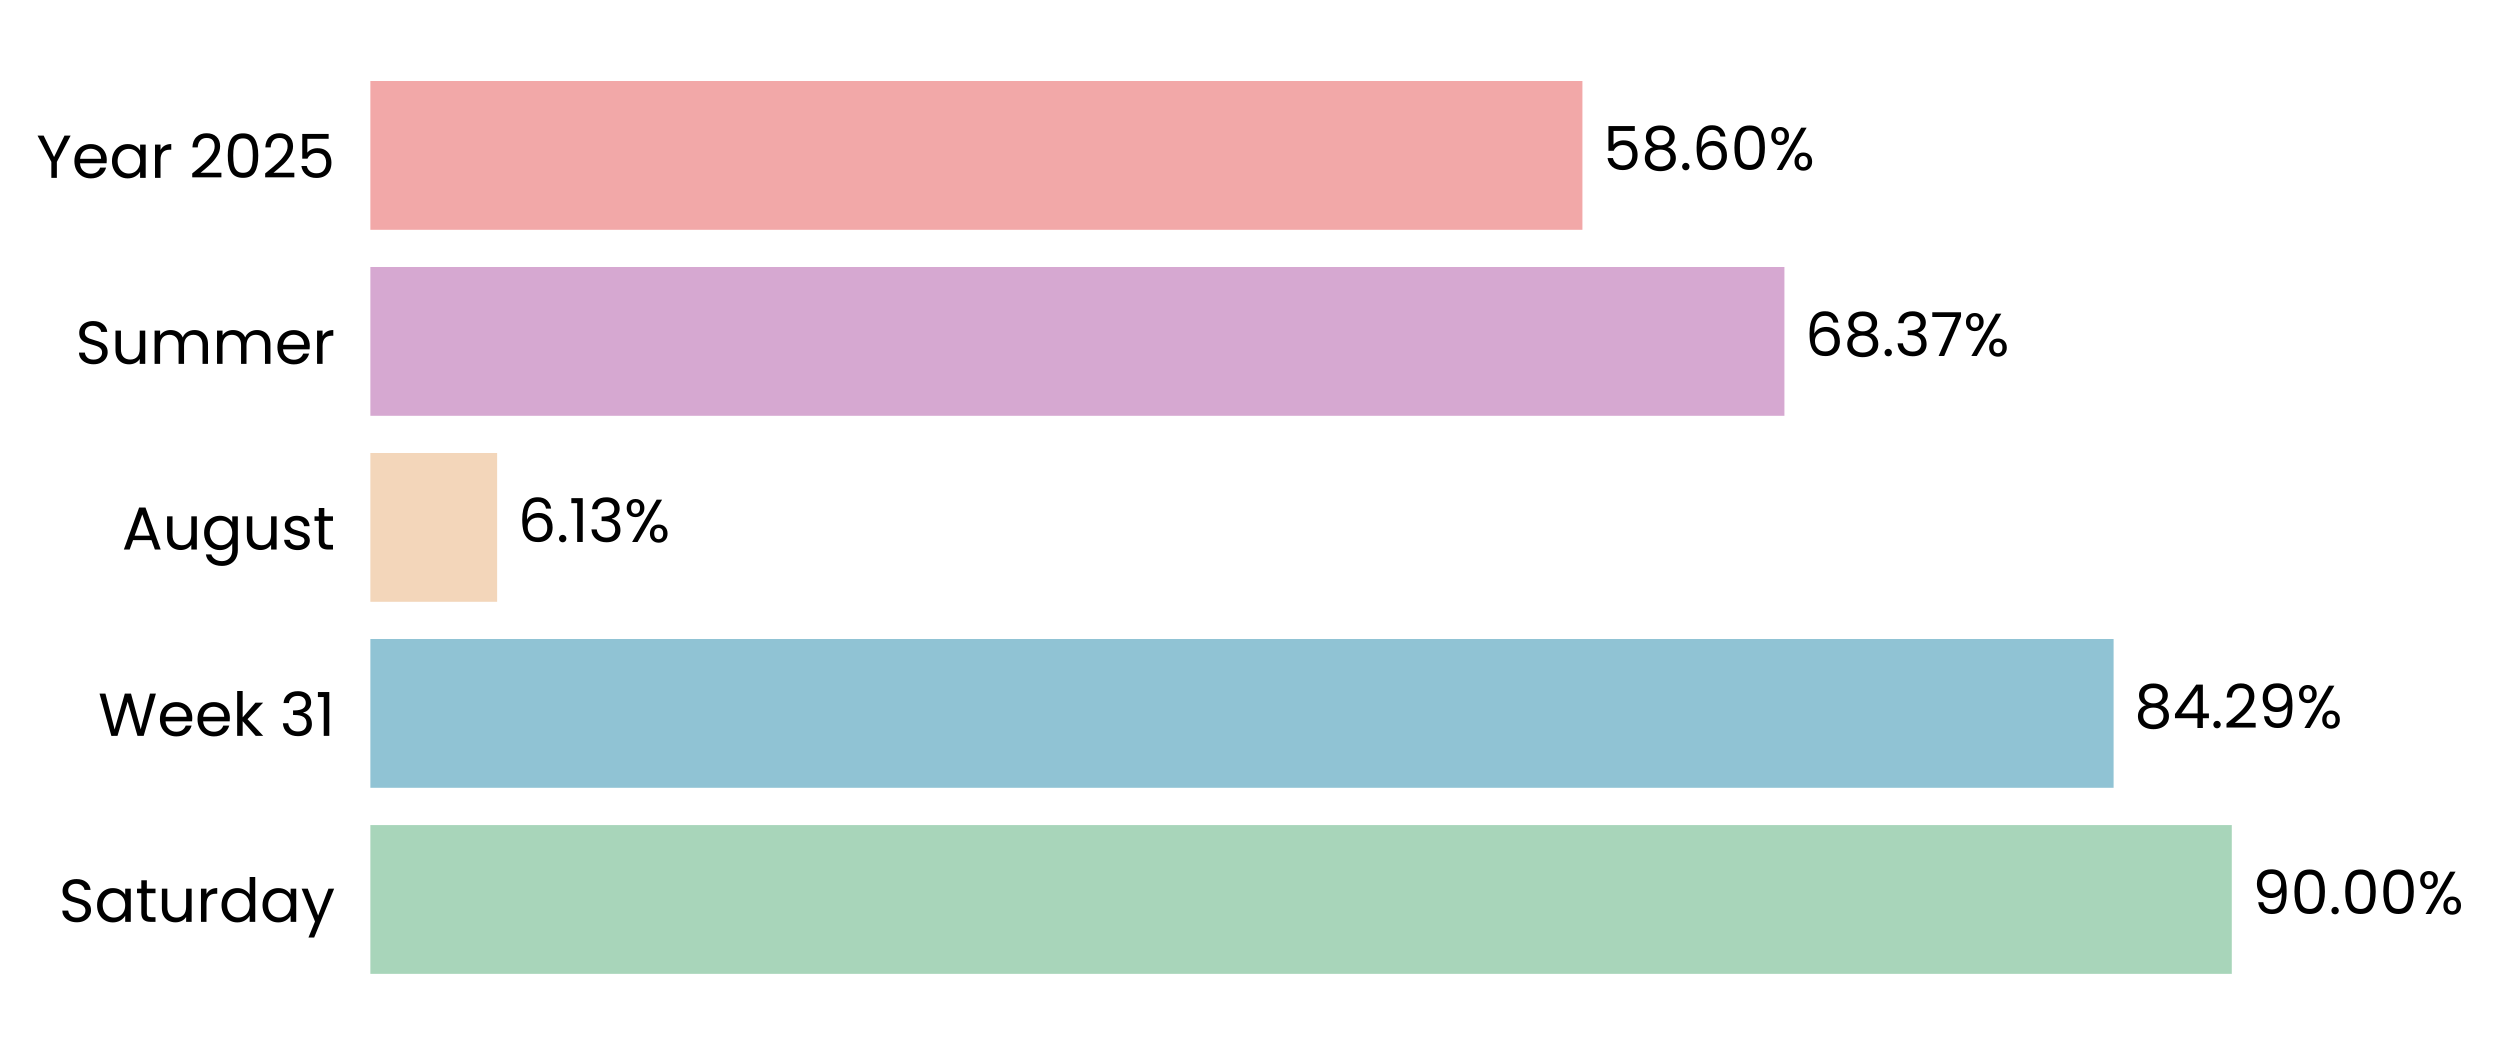
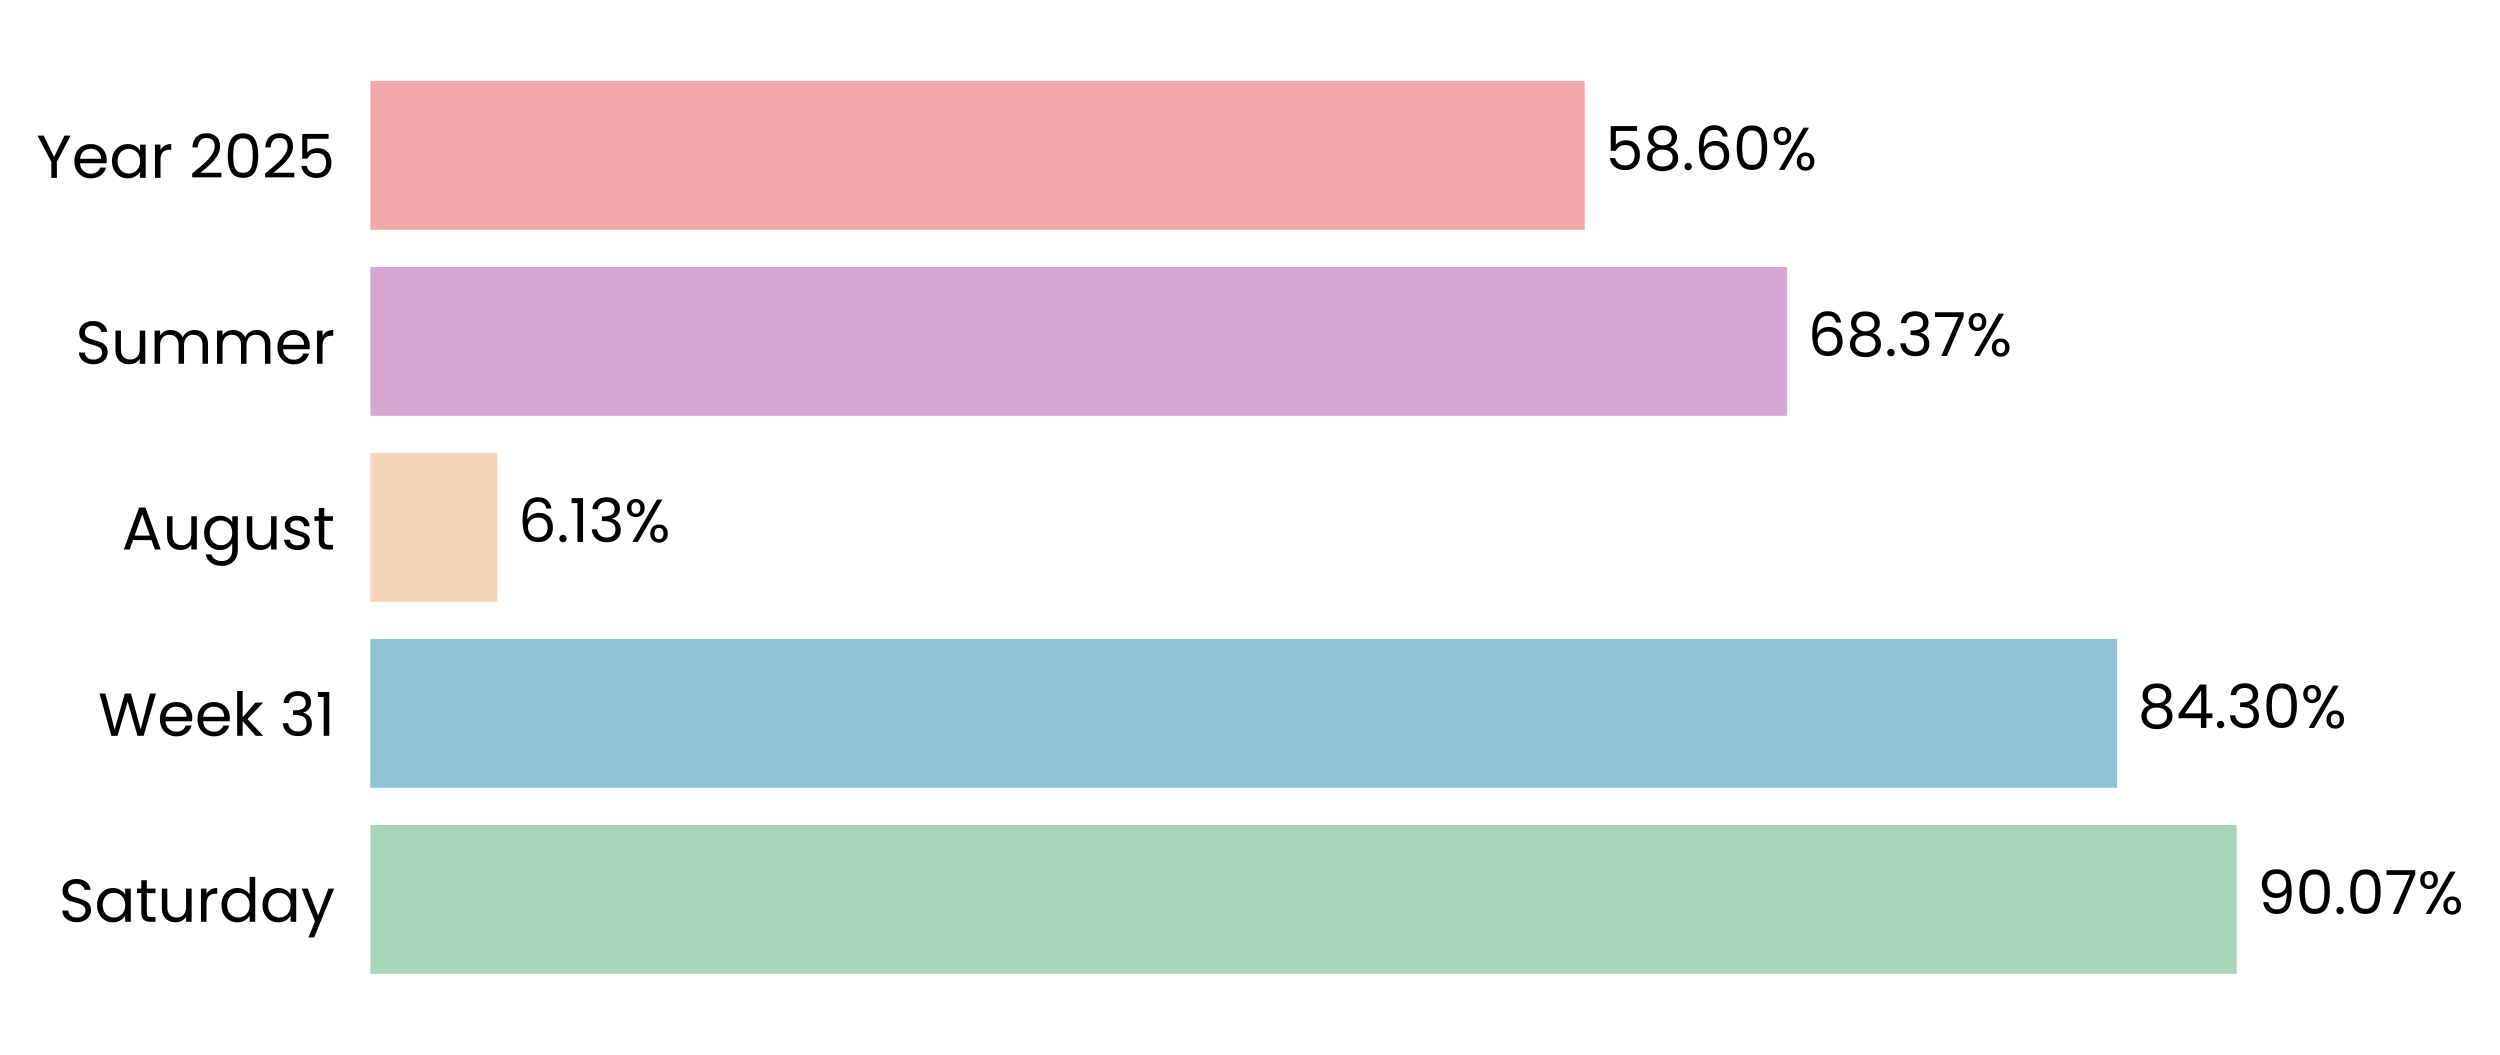
- <svg xmlns="http://www.w3.org/2000/svg" xmlns:xlink="http://www.w3.org/1999/xlink" width="494.855pt" height="208.8pt" viewBox="0 0 494.855 208.8" version="1.1">
+ <svg xmlns="http://www.w3.org/2000/svg" xmlns:xlink="http://www.w3.org/1999/xlink" width="494.892pt" height="208.8pt" viewBox="0 0 494.892 208.8" version="1.1">
  <defs>
    <style type="text/css">*{stroke-linejoin: round; stroke-linecap: butt}</style>
  </defs>
  <g id="figure_1">
    <g id="patch_1">
-       <path d="M 0 208.8  L 494.855 208.8  L 494.855 0  L 0 0  L 0 208.8  z " style="fill: none" />
+       <path d="M 0 208.8  L 494.892 208.8  L 494.892 0  L 0 0  L 0 208.8  z " style="fill: none" />
    </g>
    <g id="axes_1">
      <g id="patch_2">
-         <path d="M 73.311 201.6  L 482.705 201.6  L 482.705 7.2  L 73.311 7.2  L 73.311 201.6  z " style="fill: none" />
+         <path d="M 73.311 201.6  L 483.514 201.6  L 483.514 7.2  L 73.311 7.2  L 73.311 201.6  z " style="fill: none" />
      </g>
      <g id="patch_3">
-         <path d="M 73.311 192.764  L 441.766 192.764  L 441.766 163.309  L 73.311 163.309  z " clip-path="url(#pe048603638)" style="fill: #a8d5ba" />
+         <path d="M 73.311 192.764  L 442.779 192.764  L 442.779 163.309  L 73.311 163.309  z " clip-path="url(#pe981b2e667)" style="fill: #a8d5ba" />
      </g>
      <g id="patch_4">
-         <path d="M 73.311 155.945  L 418.372 155.945  L 418.372 126.491  L 73.311 126.491  z " clip-path="url(#pe048603638)" style="fill: #90c3d4" />
+         <path d="M 73.311 155.945  L 419.094 155.945  L 419.094 126.491  L 73.311 126.491  z " clip-path="url(#pe981b2e667)" style="fill: #90c3d4" />
      </g>
      <g id="patch_5">
-         <path d="M 73.311 119.127  L 98.403 119.127  L 98.403 89.673  L 73.311 89.673  z " clip-path="url(#pe048603638)" style="fill: #f3d6ba" />
+         <path d="M 73.311 119.127  L 98.462 119.127  L 98.462 89.673  L 73.311 89.673  z " clip-path="url(#pe981b2e667)" style="fill: #f3d6ba" />
      </g>
      <g id="patch_6">
-         <path d="M 73.311 82.309  L 353.212 82.309  L 353.212 52.855  L 73.311 52.855  z " clip-path="url(#pe048603638)" style="fill: #d6a8d1" />
+         <path d="M 73.311 82.309  L 353.768 82.309  L 353.768 52.855  L 73.311 52.855  z " clip-path="url(#pe981b2e667)" style="fill: #d6a8d1" />
      </g>
      <g id="patch_7">
-         <path d="M 73.311 45.491  L 313.227 45.491  L 313.227 16.036  L 73.311 16.036  z " clip-path="url(#pe048603638)" style="fill: #f2a8a8" />
+         <path d="M 73.311 45.491  L 313.702 45.491  L 313.702 16.036  L 73.311 16.036  z " clip-path="url(#pe981b2e667)" style="fill: #f2a8a8" />
      </g>
      <g id="matplotlib.axis_1">
        <g id="ytick_1">
          <g id="text_1">
            <g transform="translate(11.65312 182.4764) scale(0.12 -0.12)">
              <defs>
                <path id="Poppins-Regular-53" d="M 1907 -45  Q 1466 -45 1117 112  Q 768 269 569 547  Q 371 826 365 1190  L 986 1190  Q 1018 877 1245 662  Q 1472 448 1907 448  Q 2323 448 2563 656  Q 2803 864 2803 1190  Q 2803 1446 2662 1606  Q 2522 1766 2310 1849  Q 2099 1933 1741 2029  Q 1299 2144 1033 2259  Q 768 2374 579 2620  Q 390 2867 390 3283  Q 390 3648 576 3929  Q 762 4211 1098 4364  Q 1434 4518 1869 4518  Q 2496 4518 2896 4204  Q 3296 3891 3347 3373  L 2707 3373  Q 2675 3629 2438 3824  Q 2202 4019 1811 4019  Q 1446 4019 1216 3830  Q 986 3642 986 3302  Q 986 3059 1123 2905  Q 1261 2752 1462 2672  Q 1664 2592 2029 2490  Q 2470 2368 2739 2249  Q 3008 2131 3200 1884  Q 3392 1638 3392 1216  Q 3392 890 3219 602  Q 3046 314 2707 134  Q 2368 -45 1907 -45  z " transform="scale(0.015625)" />
                <path id="Poppins-Regular-61" d="M 275 1766  Q 275 2304 492 2710  Q 710 3117 1091 3341  Q 1472 3565 1939 3565  Q 2400 3565 2739 3366  Q 3078 3168 3245 2867  L 3245 3507  L 3834 3507  L 3834 0  L 3245 0  L 3245 653  Q 3072 346 2729 144  Q 2387 -58 1933 -58  Q 1466 -58 1088 172  Q 710 403 492 819  Q 275 1235 275 1766  z M 3245 1760  Q 3245 2157 3085 2451  Q 2925 2746 2653 2902  Q 2381 3059 2054 3059  Q 1728 3059 1459 2905  Q 1190 2752 1030 2457  Q 870 2163 870 1766  Q 870 1363 1030 1065  Q 1190 768 1459 611  Q 1728 454 2054 454  Q 2381 454 2653 611  Q 2925 768 3085 1065  Q 3245 1363 3245 1760  z " transform="scale(0.015625)" />
                <path id="Poppins-Regular-74" d="M 1203 3027  L 1203 960  Q 1203 704 1312 598  Q 1421 493 1690 493  L 2118 493  L 2118 0  L 1594 0  Q 1107 0 864 224  Q 621 448 621 960  L 621 3027  L 166 3027  L 166 3507  L 621 3507  L 621 4390  L 1203 4390  L 1203 3507  L 2118 3507  L 2118 3027  L 1203 3027  z " transform="scale(0.015625)" />
                <path id="Poppins-Regular-75" d="M 3603 3507  L 3603 0  L 3021 0  L 3021 518  Q 2854 250 2556 99  Q 2259 -51 1901 -51  Q 1491 -51 1164 118  Q 838 288 649 627  Q 461 966 461 1453  L 461 3507  L 1037 3507  L 1037 1530  Q 1037 1011 1299 732  Q 1562 454 2016 454  Q 2483 454 2752 742  Q 3021 1030 3021 1581  L 3021 3507  L 3603 3507  z " transform="scale(0.015625)" />
                <path id="Poppins-Regular-72" d="M 1075 2938  Q 1229 3238 1513 3404  Q 1798 3571 2208 3571  L 2208 2970  L 2054 2970  Q 1075 2970 1075 1907  L 1075 0  L 493 0  L 493 3507  L 1075 3507  L 1075 2938  z " transform="scale(0.015625)" />
                <path id="Poppins-Regular-64" d="M 275 1766  Q 275 2304 492 2710  Q 710 3117 1091 3341  Q 1472 3565 1946 3565  Q 2355 3565 2707 3376  Q 3059 3187 3245 2880  L 3245 4736  L 3834 4736  L 3834 0  L 3245 0  L 3245 659  Q 3072 346 2733 144  Q 2394 -58 1939 -58  Q 1472 -58 1091 172  Q 710 403 492 819  Q 275 1235 275 1766  z M 3245 1760  Q 3245 2157 3085 2451  Q 2925 2746 2653 2902  Q 2381 3059 2054 3059  Q 1728 3059 1459 2905  Q 1190 2752 1030 2457  Q 870 2163 870 1766  Q 870 1363 1030 1065  Q 1190 768 1459 611  Q 1728 454 2054 454  Q 2381 454 2653 611  Q 2925 768 3085 1065  Q 3245 1363 3245 1760  z " transform="scale(0.015625)" />
                <path id="Poppins-Regular-79" d="M 3514 3507  L 1402 -1651  L 800 -1651  L 1491 38  L 77 3507  L 723 3507  L 1824 666  L 2912 3507  L 3514 3507  z " transform="scale(0.015625)" />
              </defs>
              <use xlink:href="#Poppins-Regular-53" />
              <use xlink:href="#Poppins-Regular-61" transform="translate(58.7 0)" />
              <use xlink:href="#Poppins-Regular-74" transform="translate(126.3 0)" />
              <use xlink:href="#Poppins-Regular-75" transform="translate(162.7 0)" />
              <use xlink:href="#Poppins-Regular-72" transform="translate(226.7 0)" />
              <use xlink:href="#Poppins-Regular-64" transform="translate(264 0)" />
              <use xlink:href="#Poppins-Regular-61" transform="translate(331.5999 0)" />
              <use xlink:href="#Poppins-Regular-79" transform="translate(399.1999 0)" />
            </g>
          </g>
        </g>
        <g id="ytick_2">
          <g id="text_2">
            <g transform="translate(19.42687 145.6582) scale(0.12 -0.12)">
              <defs>
                <path id="Poppins-Regular-57" d="M 6099 4461  L 4806 0  L 4154 0  L 3117 3590  L 2042 0  L 1395 -6  L 147 4461  L 768 4461  L 1741 678  L 2816 4461  L 3469 4461  L 4493 691  L 5472 4461  L 6099 4461  z " transform="scale(0.015625)" />
                <path id="Poppins-Regular-65" d="M 3693 1888  Q 3693 1722 3674 1536  L 870 1536  Q 902 1018 1225 726  Q 1549 435 2010 435  Q 2387 435 2640 611  Q 2893 787 2995 1082  L 3622 1082  Q 3482 576 3059 259  Q 2637 -58 2010 -58  Q 1510 -58 1116 166  Q 723 390 499 803  Q 275 1216 275 1760  Q 275 2304 492 2713  Q 710 3123 1104 3344  Q 1498 3565 2010 3565  Q 2509 3565 2893 3347  Q 3277 3130 3485 2749  Q 3693 2368 3693 1888  z M 3091 2010  Q 3091 2342 2944 2582  Q 2797 2822 2544 2947  Q 2291 3072 1984 3072  Q 1542 3072 1232 2790  Q 922 2509 877 2010  L 3091 2010  z " transform="scale(0.015625)" />
                <path id="Poppins-Regular-6b" d="M 2451 0  L 1075 1549  L 1075 0  L 493 0  L 493 4736  L 1075 4736  L 1075 1952  L 2426 3507  L 3238 3507  L 1587 1760  L 3245 0  L 2451 0  z " transform="scale(0.015625)" />
                <path id="Poppins-Regular-20" transform="scale(0.015625)" />
                <path id="Poppins-Regular-33" d="M 384 3462  Q 429 4051 838 4384  Q 1248 4717 1901 4717  Q 2336 4717 2653 4560  Q 2970 4403 3133 4134  Q 3296 3866 3296 3526  Q 3296 3130 3069 2842  Q 2842 2554 2477 2470  L 2477 2438  Q 2893 2336 3136 2035  Q 3379 1734 3379 1248  Q 3379 883 3212 592  Q 3046 301 2713 134  Q 2381 -32 1914 -32  Q 1235 -32 800 323  Q 365 678 314 1331  L 877 1331  Q 922 947 1190 704  Q 1459 461 1907 461  Q 2355 461 2588 694  Q 2822 928 2822 1299  Q 2822 1779 2502 1990  Q 2182 2202 1536 2202  L 1389 2202  L 1389 2688  L 1542 2688  Q 2131 2694 2432 2883  Q 2733 3072 2733 3469  Q 2733 3808 2512 4013  Q 2291 4218 1882 4218  Q 1485 4218 1241 4013  Q 998 3808 954 3462  L 384 3462  z " transform="scale(0.015625)" />
                <path id="Poppins-Regular-31" d="M 243 4096  L 243 4627  L 1446 4627  L 1446 0  L 858 0  L 858 4096  L 243 4096  z " transform="scale(0.015625)" />
              </defs>
              <use xlink:href="#Poppins-Regular-57" />
              <use xlink:href="#Poppins-Regular-65" transform="translate(97.59999 0)" />
              <use xlink:href="#Poppins-Regular-65" transform="translate(159.6 0)" />
              <use xlink:href="#Poppins-Regular-6b" transform="translate(221.6 0)" />
              <use xlink:href="#Poppins-Regular-20" transform="translate(273.0999 0)" />
              <use xlink:href="#Poppins-Regular-33" transform="translate(299.7999 0)" />
              <use xlink:href="#Poppins-Regular-31" transform="translate(358.6999 0)" />
            </g>
          </g>
        </g>
        <g id="ytick_3">
          <g id="text_3">
            <g transform="translate(24.11812 108.78) scale(0.12 -0.12)">
              <defs>
                <path id="Poppins-Regular-41" d="M 3130 992  L 1184 992  L 826 0  L 211 0  L 1824 4435  L 2496 4435  L 4102 0  L 3488 0  L 3130 992  z M 2963 1466  L 2157 3718  L 1350 1466  L 2963 1466  z " transform="scale(0.015625)" />
                <path id="Poppins-Regular-67" d="M 1939 3565  Q 2394 3565 2736 3366  Q 3078 3168 3245 2867  L 3245 3507  L 3834 3507  L 3834 -77  Q 3834 -557 3629 -931  Q 3424 -1306 3043 -1517  Q 2662 -1728 2157 -1728  Q 1466 -1728 1005 -1401  Q 544 -1075 461 -512  L 1037 -512  Q 1133 -832 1433 -1027  Q 1734 -1222 2157 -1222  Q 2637 -1222 2941 -921  Q 3245 -621 3245 -77  L 3245 659  Q 3072 352 2733 147  Q 2394 -58 1939 -58  Q 1472 -58 1091 172  Q 710 403 492 819  Q 275 1235 275 1766  Q 275 2304 492 2710  Q 710 3117 1091 3341  Q 1472 3565 1939 3565  z M 3245 1760  Q 3245 2157 3085 2451  Q 2925 2746 2653 2902  Q 2381 3059 2054 3059  Q 1728 3059 1459 2905  Q 1190 2752 1030 2457  Q 870 2163 870 1766  Q 870 1363 1030 1065  Q 1190 768 1459 611  Q 1728 454 2054 454  Q 2381 454 2653 611  Q 2925 768 3085 1065  Q 3245 1363 3245 1760  z " transform="scale(0.015625)" />
                <path id="Poppins-Regular-73" d="M 1734 -58  Q 1331 -58 1011 80  Q 691 218 505 464  Q 320 710 301 1030  L 902 1030  Q 928 768 1149 601  Q 1370 435 1728 435  Q 2061 435 2253 582  Q 2445 730 2445 954  Q 2445 1184 2240 1296  Q 2035 1408 1606 1517  Q 1216 1619 969 1724  Q 723 1830 547 2038  Q 371 2246 371 2586  Q 371 2854 531 3078  Q 691 3302 985 3433  Q 1280 3565 1658 3565  Q 2240 3565 2598 3270  Q 2957 2976 2982 2464  L 2400 2464  Q 2381 2739 2179 2905  Q 1978 3072 1638 3072  Q 1325 3072 1139 2937  Q 954 2803 954 2586  Q 954 2413 1066 2301  Q 1178 2189 1347 2121  Q 1517 2054 1818 1971  Q 2195 1869 2432 1769  Q 2669 1670 2838 1472  Q 3008 1274 3014 954  Q 3014 666 2854 435  Q 2694 205 2403 73  Q 2112 -58 1734 -58  z " transform="scale(0.015625)" />
              </defs>
              <use xlink:href="#Poppins-Regular-41" />
              <use xlink:href="#Poppins-Regular-75" transform="translate(67.39999 0)" />
              <use xlink:href="#Poppins-Regular-67" transform="translate(131.4 0)" />
              <use xlink:href="#Poppins-Regular-75" transform="translate(199 0)" />
              <use xlink:href="#Poppins-Regular-73" transform="translate(263 0)" />
              <use xlink:href="#Poppins-Regular-74" transform="translate(315.2 0)" />
            </g>
          </g>
        </g>
        <g id="ytick_4">
          <g id="text_4">
            <g transform="translate(14.95125 72.02182) scale(0.12 -0.12)">
              <defs>
                <path id="Poppins-Regular-6d" d="M 4710 3571  Q 5120 3571 5440 3401  Q 5760 3232 5945 2893  Q 6131 2554 6131 2067  L 6131 0  L 5555 0  L 5555 1984  Q 5555 2509 5296 2787  Q 5037 3066 4595 3066  Q 4141 3066 3872 2774  Q 3603 2483 3603 1933  L 3603 0  L 3027 0  L 3027 1984  Q 3027 2509 2768 2787  Q 2509 3066 2067 3066  Q 1613 3066 1344 2774  Q 1075 2483 1075 1933  L 1075 0  L 493 0  L 493 3507  L 1075 3507  L 1075 3002  Q 1248 3277 1539 3424  Q 1830 3571 2182 3571  Q 2624 3571 2963 3372  Q 3302 3174 3469 2790  Q 3616 3162 3955 3366  Q 4294 3571 4710 3571  z " transform="scale(0.015625)" />
              </defs>
              <use xlink:href="#Poppins-Regular-53" />
              <use xlink:href="#Poppins-Regular-75" transform="translate(58.7 0)" />
              <use xlink:href="#Poppins-Regular-6d" transform="translate(122.7 0)" />
              <use xlink:href="#Poppins-Regular-6d" transform="translate(225.7 0)" />
              <use xlink:href="#Poppins-Regular-65" transform="translate(328.7 0)" />
              <use xlink:href="#Poppins-Regular-72" transform="translate(390.6999 0)" />
            </g>
          </g>
        </g>
        <g id="ytick_5">
          <g id="text_5">
            <g transform="translate(7.2 35.20364) scale(0.12 -0.12)">
              <defs>
                <path id="Poppins-Regular-59" d="M 3616 4461  L 2163 1683  L 2163 0  L 1581 0  L 1581 1683  L 122 4461  L 768 4461  L 1869 2202  L 2970 4461  L 3616 4461  z " transform="scale(0.015625)" />
                <path id="Poppins-Regular-32" d="M 326 467  Q 1139 1120 1600 1539  Q 2061 1958 2377 2416  Q 2694 2874 2694 3315  Q 2694 3731 2492 3971  Q 2291 4211 1843 4211  Q 1408 4211 1168 3939  Q 928 3667 909 3213  L 346 3213  Q 371 3930 780 4320  Q 1190 4710 1837 4710  Q 2496 4710 2883 4345  Q 3270 3981 3270 3341  Q 3270 2810 2953 2307  Q 2637 1805 2233 1424  Q 1830 1043 1203 538  L 3405 538  L 3405 51  L 326 51  L 326 467  z " transform="scale(0.015625)" />
                <path id="Poppins-Regular-30" d="M 397 2362  Q 397 3462 755 4080  Q 1114 4698 2010 4698  Q 2899 4698 3257 4080  Q 3616 3462 3616 2362  Q 3616 1242 3257 621  Q 2899 0 2010 0  Q 1114 0 755 621  Q 397 1242 397 2362  z M 3040 2362  Q 3040 2918 2966 3305  Q 2893 3693 2665 3929  Q 2438 4166 2010 4166  Q 1574 4166 1347 3929  Q 1120 3693 1046 3305  Q 973 2918 973 2362  Q 973 1786 1046 1395  Q 1120 1005 1347 768  Q 1574 531 2010 531  Q 2438 531 2665 768  Q 2893 1005 2966 1395  Q 3040 1786 3040 2362  z " transform="scale(0.015625)" />
                <path id="Poppins-Regular-35" d="M 3347 4122  L 1101 4122  L 1101 2662  Q 1248 2867 1536 2998  Q 1824 3130 2157 3130  Q 2688 3130 3021 2909  Q 3354 2688 3498 2339  Q 3642 1990 3642 1600  Q 3642 1139 3469 774  Q 3296 410 2941 198  Q 2586 -13 2061 -13  Q 1389 -13 973 332  Q 557 678 467 1254  L 1037 1254  Q 1120 890 1389 685  Q 1658 480 2067 480  Q 2573 480 2829 784  Q 3085 1088 3085 1587  Q 3085 2086 2829 2358  Q 2573 2630 2074 2630  Q 1734 2630 1481 2467  Q 1229 2304 1114 2022  L 563 2022  L 563 4634  L 3347 4634  L 3347 4122  z " transform="scale(0.015625)" />
              </defs>
              <use xlink:href="#Poppins-Regular-59" />
              <use xlink:href="#Poppins-Regular-65" transform="translate(58.39999 0)" />
              <use xlink:href="#Poppins-Regular-61" transform="translate(120.4 0)" />
              <use xlink:href="#Poppins-Regular-72" transform="translate(188 0)" />
              <use xlink:href="#Poppins-Regular-20" transform="translate(225.3 0)" />
              <use xlink:href="#Poppins-Regular-32" transform="translate(252 0)" />
              <use xlink:href="#Poppins-Regular-30" transform="translate(309.4999 0)" />
              <use xlink:href="#Poppins-Regular-32" transform="translate(372.2999 0)" />
              <use xlink:href="#Poppins-Regular-35" transform="translate(429.7999 0)" />
            </g>
          </g>
        </g>
      </g>
      <g id="text_6">
-         <g transform="translate(445.8598 180.9164) scale(0.12 -0.12)">
+         <g transform="translate(446.8806 180.9164) scale(0.12 -0.12)">
          <defs>
            <path id="Poppins-Regular-39" d="M 1146 1242  Q 1210 877 1443 678  Q 1677 480 2074 480  Q 2605 480 2857 896  Q 3110 1312 3098 2298  Q 2963 2010 2649 1846  Q 2336 1683 1952 1683  Q 1523 1683 1187 1859  Q 851 2035 659 2374  Q 467 2714 467 3194  Q 467 3878 864 4297  Q 1261 4717 1990 4717  Q 2886 4717 3248 4134  Q 3610 3552 3610 2400  Q 3610 1594 3466 1069  Q 3322 544 2979 269  Q 2637 -6 2042 -6  Q 1389 -6 1024 346  Q 659 698 608 1242  L 1146 1242  z M 2048 2176  Q 2477 2176 2752 2441  Q 3027 2707 3027 3162  Q 3027 3642 2758 3936  Q 2490 4230 2003 4230  Q 1555 4230 1289 3948  Q 1024 3667 1024 3206  Q 1024 2739 1286 2457  Q 1549 2176 2048 2176  z " transform="scale(0.015625)" />
            <path id="Poppins-Regular-2e" d="M 678 -38  Q 512 -38 397 77  Q 282 192 282 358  Q 282 525 397 640  Q 512 755 678 755  Q 838 755 950 640  Q 1062 525 1062 358  Q 1062 192 950 77  Q 838 -38 678 -38  z " transform="scale(0.015625)" />
+             <path id="Poppins-Regular-37" d="M 3245 4173  L 1466 0  L 877 0  L 2682 4115  L 211 4115  L 211 4614  L 3245 4614  L 3245 4173  z " transform="scale(0.015625)" />
            <path id="Poppins-Regular-25" d="M 269 3584  Q 269 4019 531 4278  Q 794 4538 1203 4538  Q 1613 4538 1875 4278  Q 2138 4019 2138 3584  Q 2138 3142 1875 2883  Q 1613 2624 1203 2624  Q 794 2624 531 2883  Q 269 3142 269 3584  z M 4006 4467  L 1414 0  L 838 0  L 3430 4467  L 4006 4467  z M 1203 4179  Q 986 4179 861 4028  Q 736 3878 736 3584  Q 736 3290 861 3136  Q 986 2982 1203 2982  Q 1421 2982 1549 3139  Q 1677 3296 1677 3584  Q 1677 3878 1549 4028  Q 1421 4179 1203 4179  z M 2720 883  Q 2720 1325 2982 1584  Q 3245 1843 3654 1843  Q 4064 1843 4323 1584  Q 4582 1325 4582 883  Q 4582 448 4323 185  Q 4064 -77 3654 -77  Q 3245 -77 2982 182  Q 2720 442 2720 883  z M 3648 1478  Q 3430 1478 3302 1328  Q 3174 1178 3174 883  Q 3174 595 3302 444  Q 3430 294 3648 294  Q 3866 294 3994 444  Q 4122 595 4122 883  Q 4122 1178 3994 1328  Q 3866 1478 3648 1478  z " transform="scale(0.015625)" />
          </defs>
          <use xlink:href="#Poppins-Regular-39" />
          <use xlink:href="#Poppins-Regular-30" transform="translate(62.99999 0)" />
          <use xlink:href="#Poppins-Regular-2e" transform="translate(125.8 0)" />
          <use xlink:href="#Poppins-Regular-30" transform="translate(146.8 0)" />
-           <use xlink:href="#Poppins-Regular-30" transform="translate(209.5999 0)" />
-           <use xlink:href="#Poppins-Regular-25" transform="translate(272.3999 0)" />
+           <use xlink:href="#Poppins-Regular-37" transform="translate(209.5999 0)" />
+           <use xlink:href="#Poppins-Regular-25" transform="translate(264.1999 0)" />
        </g>
      </g>
      <g id="text_7">
-         <g transform="translate(422.4658 144.0982) scale(0.12 -0.12)">
+         <g transform="translate(423.1963 144.0982) scale(0.12 -0.12)">
          <defs>
            <path id="Poppins-Regular-38" d="M 1242 2406  Q 883 2547 691 2816  Q 499 3085 499 3469  Q 499 3814 672 4092  Q 845 4371 1187 4534  Q 1530 4698 2016 4698  Q 2502 4698 2844 4534  Q 3187 4371 3363 4092  Q 3539 3814 3539 3469  Q 3539 3098 3340 2819  Q 3142 2541 2797 2406  Q 3194 2285 3427 1981  Q 3661 1677 3661 1248  Q 3661 832 3456 521  Q 3251 211 2876 41  Q 2502 -128 2016 -128  Q 1530 -128 1162 41  Q 794 211 589 521  Q 384 832 384 1248  Q 384 1677 614 1984  Q 845 2291 1242 2406  z M 2976 3398  Q 2976 3789 2720 4000  Q 2464 4211 2016 4211  Q 1574 4211 1318 4000  Q 1062 3789 1062 3392  Q 1062 3034 1328 2816  Q 1594 2598 2016 2598  Q 2445 2598 2710 2819  Q 2976 3040 2976 3398  z M 2016 2150  Q 1542 2150 1241 1929  Q 941 1709 941 1267  Q 941 858 1232 608  Q 1523 358 2016 358  Q 2509 358 2797 608  Q 3085 858 3085 1267  Q 3085 1696 2790 1923  Q 2496 2150 2016 2150  z " transform="scale(0.015625)" />
            <path id="Poppins-Regular-34" d="M 256 1030  L 256 1472  L 2502 4582  L 3200 4582  L 3200 1536  L 3840 1536  L 3840 1030  L 3200 1030  L 3200 0  L 2624 0  L 2624 1030  L 256 1030  z M 2650 3974  L 928 1536  L 2650 1536  L 2650 3974  z " transform="scale(0.015625)" />
          </defs>
          <use xlink:href="#Poppins-Regular-38" />
          <use xlink:href="#Poppins-Regular-34" transform="translate(63.09999 0)" />
          <use xlink:href="#Poppins-Regular-2e" transform="translate(126 0)" />
-           <use xlink:href="#Poppins-Regular-32" transform="translate(147 0)" />
-           <use xlink:href="#Poppins-Regular-39" transform="translate(204.5 0)" />
-           <use xlink:href="#Poppins-Regular-25" transform="translate(267.4999 0)" />
+           <use xlink:href="#Poppins-Regular-33" transform="translate(147 0)" />
+           <use xlink:href="#Poppins-Regular-30" transform="translate(205.9 0)" />
+           <use xlink:href="#Poppins-Regular-25" transform="translate(268.7 0)" />
        </g>
      </g>
      <g id="text_8">
-         <g transform="translate(102.4971 107.28) scale(0.12 -0.12)">
+         <g transform="translate(102.5639 107.28) scale(0.12 -0.12)">
          <defs>
            <path id="Poppins-Regular-36" d="M 2976 3526  Q 2835 4237 2099 4237  Q 1530 4237 1248 3798  Q 966 3360 973 2355  Q 1120 2688 1462 2877  Q 1805 3066 2227 3066  Q 2886 3066 3280 2656  Q 3674 2246 3674 1523  Q 3674 1088 3504 742  Q 3334 397 2992 192  Q 2650 -13 2163 -13  Q 1504 -13 1133 281  Q 762 576 614 1094  Q 467 1613 467 2374  Q 467 4723 2106 4723  Q 2733 4723 3091 4384  Q 3450 4045 3514 3526  L 2976 3526  z M 2106 2573  Q 1830 2573 1587 2461  Q 1344 2349 1193 2121  Q 1043 1894 1043 1568  Q 1043 1082 1324 778  Q 1606 474 2131 474  Q 2579 474 2844 752  Q 3110 1030 3110 1504  Q 3110 2003 2854 2288  Q 2598 2573 2106 2573  z " transform="scale(0.015625)" />
          </defs>
          <use xlink:href="#Poppins-Regular-36" />
          <use xlink:href="#Poppins-Regular-2e" transform="translate(63.49999 0)" />
          <use xlink:href="#Poppins-Regular-31" transform="translate(84.49997 0)" />
          <use xlink:href="#Poppins-Regular-33" transform="translate(116.5 0)" />
          <use xlink:href="#Poppins-Regular-25" transform="translate(175.3999 0)" />
        </g>
      </g>
      <g id="text_9">
-         <g transform="translate(357.3061 70.46182) scale(0.12 -0.12)">
-           <defs>
-             <path id="Poppins-Regular-37" d="M 3245 4173  L 1466 0  L 877 0  L 2682 4115  L 211 4115  L 211 4614  L 3245 4614  L 3245 4173  z " transform="scale(0.015625)" />
-           </defs>
+         <g transform="translate(357.8702 70.46182) scale(0.12 -0.12)">
          <use xlink:href="#Poppins-Regular-36" />
          <use xlink:href="#Poppins-Regular-38" transform="translate(63.49999 0)" />
          <use xlink:href="#Poppins-Regular-2e" transform="translate(126.6 0)" />
          <use xlink:href="#Poppins-Regular-33" transform="translate(147.6 0)" />
          <use xlink:href="#Poppins-Regular-37" transform="translate(206.5 0)" />
          <use xlink:href="#Poppins-Regular-25" transform="translate(261.0999 0)" />
        </g>
      </g>
      <g id="text_10">
-         <g transform="translate(317.3213 33.64364) scale(0.12 -0.12)">
+         <g transform="translate(317.8041 33.64364) scale(0.12 -0.12)">
          <use xlink:href="#Poppins-Regular-35" />
          <use xlink:href="#Poppins-Regular-38" transform="translate(62.79999 0)" />
          <use xlink:href="#Poppins-Regular-2e" transform="translate(125.9 0)" />
          <use xlink:href="#Poppins-Regular-36" transform="translate(146.9 0)" />
          <use xlink:href="#Poppins-Regular-30" transform="translate(210.3999 0)" />
          <use xlink:href="#Poppins-Regular-25" transform="translate(273.1999 0)" />
        </g>
      </g>
    </g>
  </g>
  <defs>
-     <clipPath id="pe048603638">
-       <rect x="73.311" y="7.2" width="409.394" height="194.4" />
+     <clipPath id="pe981b2e667">
+       <rect x="73.311" y="7.2" width="410.203" height="194.4" />
    </clipPath>
  </defs>
</svg>
